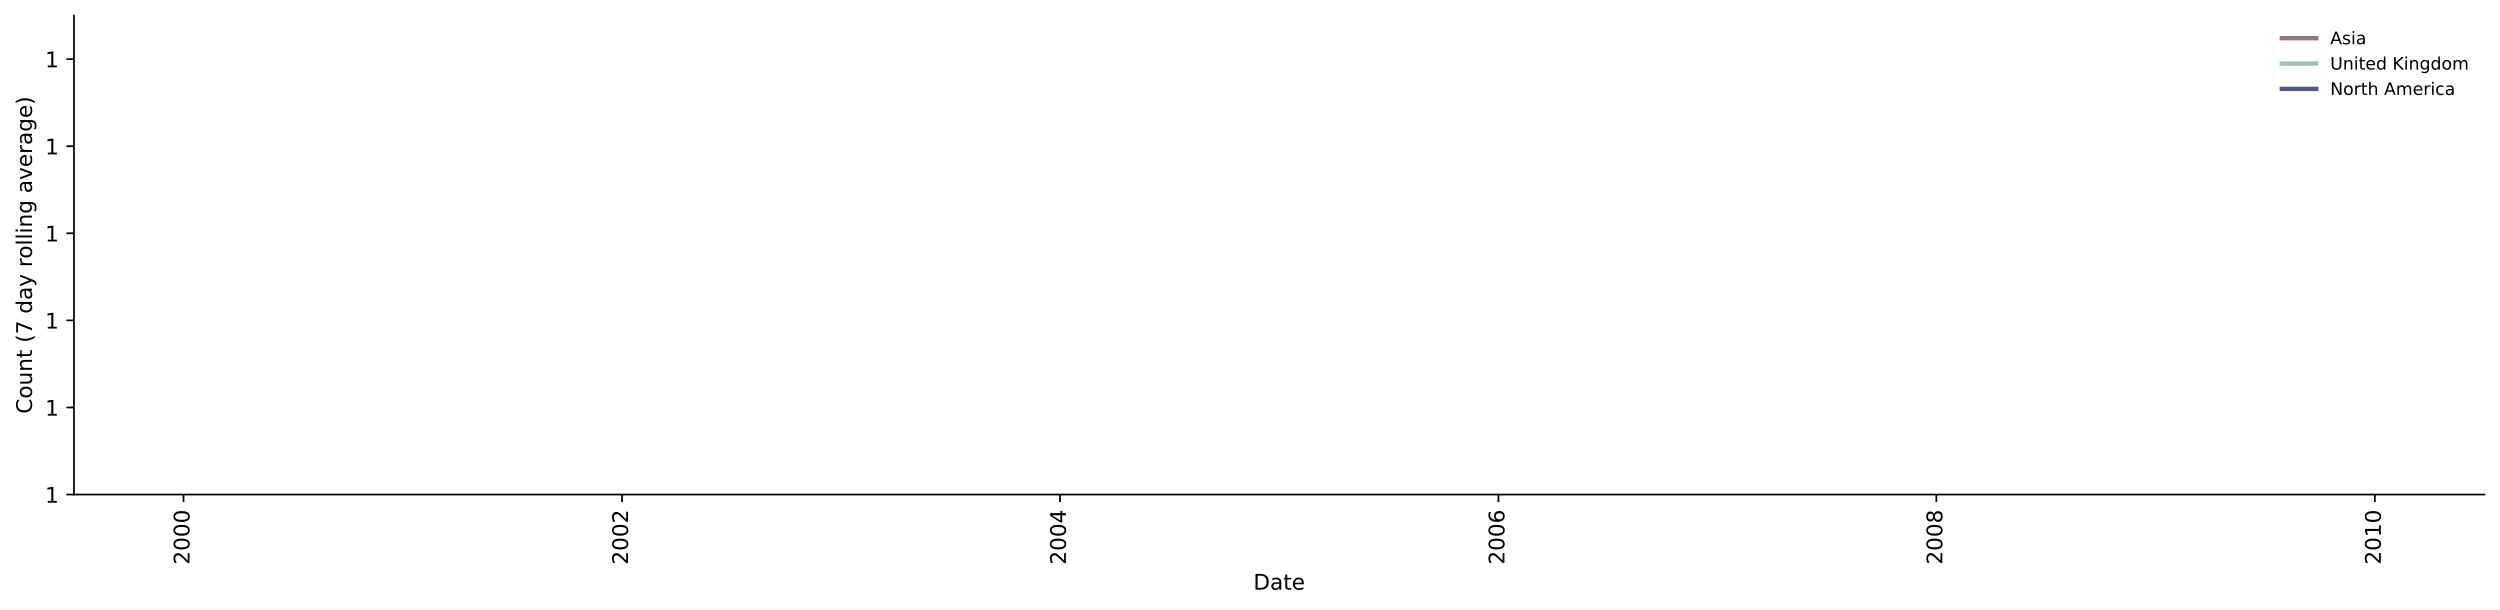
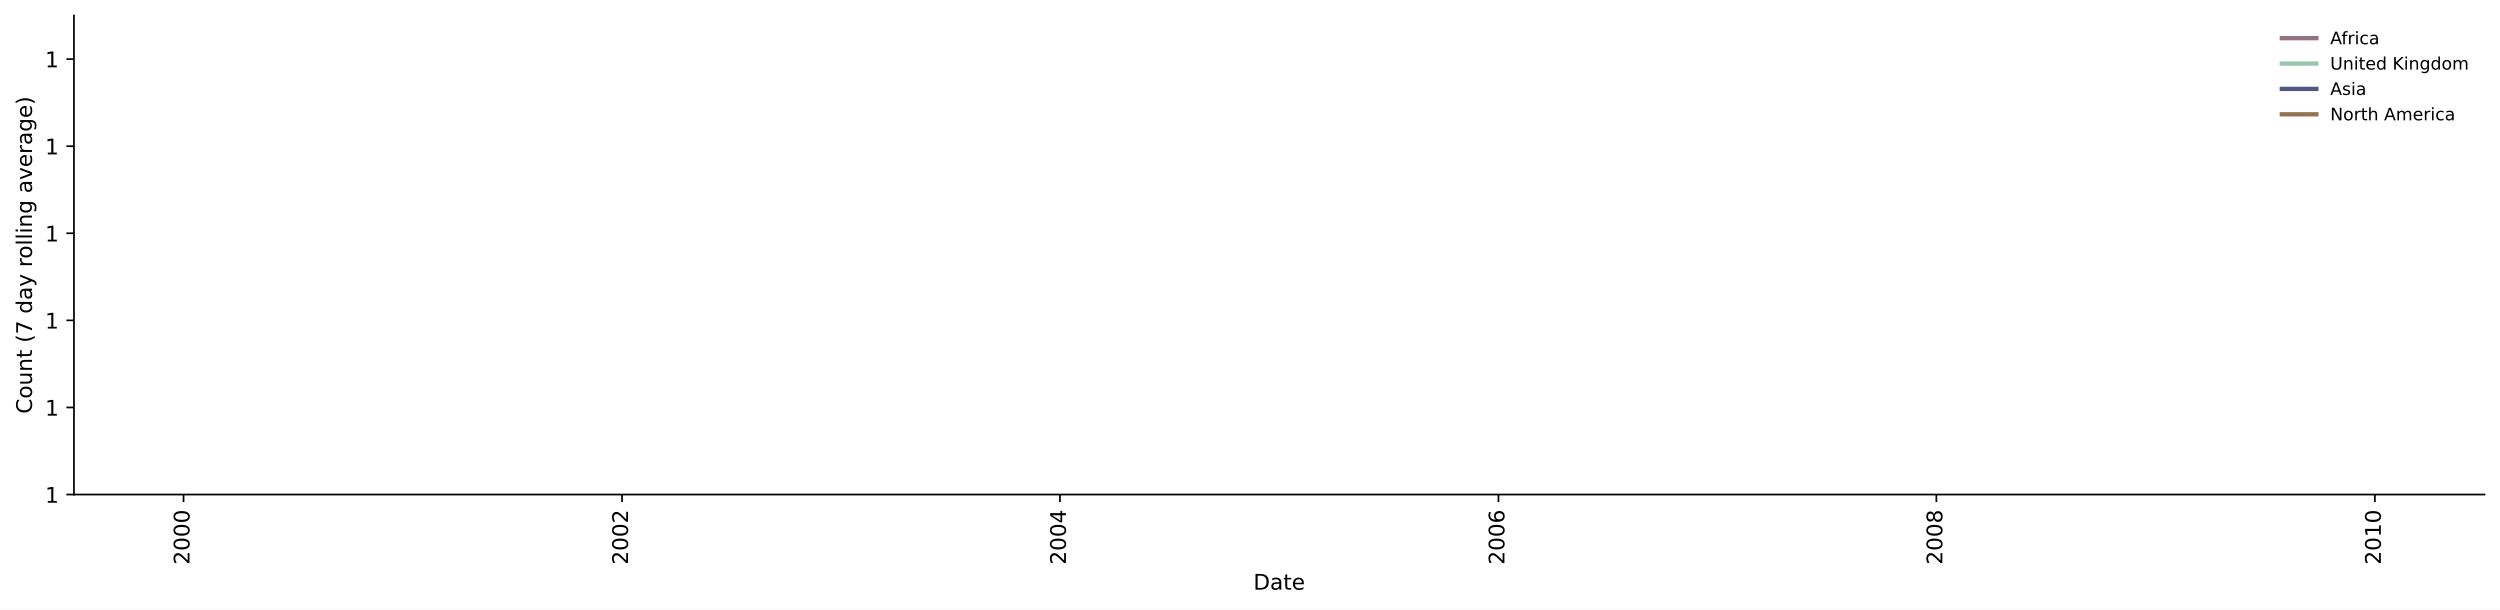
<svg xmlns="http://www.w3.org/2000/svg" xmlns:xlink="http://www.w3.org/1999/xlink" height="282.288pt" version="1.1" viewBox="0 0 1157.441 282.288" width="1157.441pt">
  <defs>
    <style type="text/css">*{stroke-linecap:butt;stroke-linejoin:round;}</style>
  </defs>
  <g id="figure_1">
    <g id="patch_1">
      <path d="M 0 282.288  L 1157.441 282.288  L 1157.441 0  L 0 0  z " style="fill:#ffffff;" />
    </g>
    <g id="axes_1">
      <g id="patch_2">
        <path d="M 34.241 228.96  L 1150.241 228.96  L 1150.241 7.2  L 34.241 7.2  z " style="fill:#ffffff;" />
      </g>
      <g id="matplotlib.axis_1">
        <g id="xtick_1">
          <g id="line2d_1">
            <defs>
-               <path d="M 0 0  L 0 3.5  " id="mbc00b364b7" style="stroke:#000000;stroke-width:0.8;" />
-             </defs>
-             <g>
-               <use style="stroke:#000000;stroke-width:0.8;" x="84.968" xlink:href="#mbc00b364b7" y="228.96" />
+               <path d="M 0 0  L 0 3.5  " id="me86b39a8fc" style="stroke:#000000;stroke-width:0.8;" />
+             </defs>
+             <g>
+               <use style="stroke:#000000;stroke-width:0.8;" x="84.968" xlink:href="#me86b39a8fc" y="228.96" />
            </g>
          </g>
          <g id="text_1">
            <g transform="translate(87.72727 261.41)rotate(-90)scale(0.1 -0.1)">
              <defs>
                <path d="M 1228 531  L 3431 531  L 3431 0  L 469 0  L 469 531  Q 828 903 1448 1529  Q 2069 2156 2228 2338  Q 2531 2678 2651 2914  Q 2772 3150 2772 3378  Q 2772 3750 2511 3984  Q 2250 4219 1831 4219  Q 1534 4219 1204 4116  Q 875 4013 500 3803  L 500 4441  Q 881 4594 1212 4672  Q 1544 4750 1819 4750  Q 2544 4750 2975 4387  Q 3406 4025 3406 3419  Q 3406 3131 3298 2873  Q 3191 2616 2906 2266  Q 2828 2175 2409 1742  Q 1991 1309 1228 531  z " id="DejaVuSans-32" transform="scale(0.015625)" />
                <path d="M 2034 4250  Q 1547 4250 1301 3770  Q 1056 3291 1056 2328  Q 1056 1369 1301 889  Q 1547 409 2034 409  Q 2525 409 2770 889  Q 3016 1369 3016 2328  Q 3016 3291 2770 3770  Q 2525 4250 2034 4250  z M 2034 4750  Q 2819 4750 3233 4129  Q 3647 3509 3647 2328  Q 3647 1150 3233 529  Q 2819 -91 2034 -91  Q 1250 -91 836 529  Q 422 1150 422 2328  Q 422 3509 836 4129  Q 1250 4750 2034 4750  z " id="DejaVuSans-30" transform="scale(0.015625)" />
              </defs>
              <use xlink:href="#DejaVuSans-32" />
              <use x="63.623" xlink:href="#DejaVuSans-30" />
              <use x="127.246" xlink:href="#DejaVuSans-30" />
              <use x="190.869" xlink:href="#DejaVuSans-30" />
            </g>
          </g>
        </g>
        <g id="xtick_2">
          <g id="line2d_2">
            <g>
-               <use style="stroke:#000000;stroke-width:0.8;" x="287.988" xlink:href="#mbc00b364b7" y="228.96" />
+               <use style="stroke:#000000;stroke-width:0.8;" x="287.988" xlink:href="#me86b39a8fc" y="228.96" />
            </g>
          </g>
          <g id="text_2">
            <g transform="translate(290.7475 261.41)rotate(-90)scale(0.1 -0.1)">
              <use xlink:href="#DejaVuSans-32" />
              <use x="63.623" xlink:href="#DejaVuSans-30" />
              <use x="127.246" xlink:href="#DejaVuSans-30" />
              <use x="190.869" xlink:href="#DejaVuSans-32" />
            </g>
          </g>
        </g>
        <g id="xtick_3">
          <g id="line2d_3">
            <g>
-               <use style="stroke:#000000;stroke-width:0.8;" x="490.731" xlink:href="#mbc00b364b7" y="228.96" />
+               <use style="stroke:#000000;stroke-width:0.8;" x="490.731" xlink:href="#me86b39a8fc" y="228.96" />
            </g>
          </g>
          <g id="text_3">
            <g transform="translate(493.4899 261.41)rotate(-90)scale(0.1 -0.1)">
              <defs>
                <path d="M 2419 4116  L 825 1625  L 2419 1625  L 2419 4116  z M 2253 4666  L 3047 4666  L 3047 1625  L 3713 1625  L 3713 1100  L 3047 1100  L 3047 0  L 2419 0  L 2419 1100  L 313 1100  L 313 1709  L 2253 4666  z " id="DejaVuSans-34" transform="scale(0.015625)" />
              </defs>
              <use xlink:href="#DejaVuSans-32" />
              <use x="63.623" xlink:href="#DejaVuSans-30" />
              <use x="127.246" xlink:href="#DejaVuSans-30" />
              <use x="190.869" xlink:href="#DejaVuSans-34" />
            </g>
          </g>
        </g>
        <g id="xtick_4">
          <g id="line2d_4">
            <g>
-               <use style="stroke:#000000;stroke-width:0.8;" x="693.751" xlink:href="#mbc00b364b7" y="228.96" />
+               <use style="stroke:#000000;stroke-width:0.8;" x="693.751" xlink:href="#me86b39a8fc" y="228.96" />
            </g>
          </g>
          <g id="text_4">
            <g transform="translate(696.5101 261.41)rotate(-90)scale(0.1 -0.1)">
              <defs>
                <path d="M 2113 2584  Q 1688 2584 1439 2293  Q 1191 2003 1191 1497  Q 1191 994 1439 701  Q 1688 409 2113 409  Q 2538 409 2786 701  Q 3034 994 3034 1497  Q 3034 2003 2786 2293  Q 2538 2584 2113 2584  z M 3366 4563  L 3366 3988  Q 3128 4100 2886 4159  Q 2644 4219 2406 4219  Q 1781 4219 1451 3797  Q 1122 3375 1075 2522  Q 1259 2794 1537 2939  Q 1816 3084 2150 3084  Q 2853 3084 3261 2657  Q 3669 2231 3669 1497  Q 3669 778 3244 343  Q 2819 -91 2113 -91  Q 1303 -91 875 529  Q 447 1150 447 2328  Q 447 3434 972 4092  Q 1497 4750 2381 4750  Q 2619 4750 2861 4703  Q 3103 4656 3366 4563  z " id="DejaVuSans-36" transform="scale(0.015625)" />
              </defs>
              <use xlink:href="#DejaVuSans-32" />
              <use x="63.623" xlink:href="#DejaVuSans-30" />
              <use x="127.246" xlink:href="#DejaVuSans-30" />
              <use x="190.869" xlink:href="#DejaVuSans-36" />
            </g>
          </g>
        </g>
        <g id="xtick_5">
          <g id="line2d_5">
            <g>
-               <use style="stroke:#000000;stroke-width:0.8;" x="896.493" xlink:href="#mbc00b364b7" y="228.96" />
+               <use style="stroke:#000000;stroke-width:0.8;" x="896.493" xlink:href="#me86b39a8fc" y="228.96" />
            </g>
          </g>
          <g id="text_5">
            <g transform="translate(899.2525 261.41)rotate(-90)scale(0.1 -0.1)">
              <defs>
                <path d="M 2034 2216  Q 1584 2216 1326 1975  Q 1069 1734 1069 1313  Q 1069 891 1326 650  Q 1584 409 2034 409  Q 2484 409 2743 651  Q 3003 894 3003 1313  Q 3003 1734 2745 1975  Q 2488 2216 2034 2216  z M 1403 2484  Q 997 2584 770 2862  Q 544 3141 544 3541  Q 544 4100 942 4425  Q 1341 4750 2034 4750  Q 2731 4750 3128 4425  Q 3525 4100 3525 3541  Q 3525 3141 3298 2862  Q 3072 2584 2669 2484  Q 3125 2378 3379 2068  Q 3634 1759 3634 1313  Q 3634 634 3220 271  Q 2806 -91 2034 -91  Q 1263 -91 848 271  Q 434 634 434 1313  Q 434 1759 690 2068  Q 947 2378 1403 2484  z M 1172 3481  Q 1172 3119 1398 2916  Q 1625 2713 2034 2713  Q 2441 2713 2670 2916  Q 2900 3119 2900 3481  Q 2900 3844 2670 4047  Q 2441 4250 2034 4250  Q 1625 4250 1398 4047  Q 1172 3844 1172 3481  z " id="DejaVuSans-38" transform="scale(0.015625)" />
              </defs>
              <use xlink:href="#DejaVuSans-32" />
              <use x="63.623" xlink:href="#DejaVuSans-30" />
              <use x="127.246" xlink:href="#DejaVuSans-30" />
              <use x="190.869" xlink:href="#DejaVuSans-38" />
            </g>
          </g>
        </g>
        <g id="xtick_6">
          <g id="line2d_6">
            <g>
-               <use style="stroke:#000000;stroke-width:0.8;" x="1099.513" xlink:href="#mbc00b364b7" y="228.96" />
+               <use style="stroke:#000000;stroke-width:0.8;" x="1099.513" xlink:href="#me86b39a8fc" y="228.96" />
            </g>
          </g>
          <g id="text_6">
            <g transform="translate(1102.273 261.41)rotate(-90)scale(0.1 -0.1)">
              <defs>
                <path d="M 794 531  L 1825 531  L 1825 4091  L 703 3866  L 703 4441  L 1819 4666  L 2450 4666  L 2450 531  L 3481 531  L 3481 0  L 794 0  L 794 531  z " id="DejaVuSans-31" transform="scale(0.015625)" />
              </defs>
              <use xlink:href="#DejaVuSans-32" />
              <use x="63.623" xlink:href="#DejaVuSans-30" />
              <use x="127.246" xlink:href="#DejaVuSans-31" />
              <use x="190.869" xlink:href="#DejaVuSans-30" />
            </g>
          </g>
        </g>
        <g id="text_7">
          <g transform="translate(580.2898 273.0084)scale(0.1 -0.1)">
            <defs>
              <path d="M 1259 4147  L 1259 519  L 2022 519  Q 2988 519 3436 956  Q 3884 1394 3884 2338  Q 3884 3275 3436 3711  Q 2988 4147 2022 4147  L 1259 4147  z M 628 4666  L 1925 4666  Q 3281 4666 3915 4102  Q 4550 3538 4550 2338  Q 4550 1131 3912 565  Q 3275 0 1925 0  L 628 0  L 628 4666  z " id="DejaVuSans-44" transform="scale(0.015625)" />
              <path d="M 2194 1759  Q 1497 1759 1228 1600  Q 959 1441 959 1056  Q 959 750 1161 570  Q 1363 391 1709 391  Q 2188 391 2477 730  Q 2766 1069 2766 1631  L 2766 1759  L 2194 1759  z M 3341 1997  L 3341 0  L 2766 0  L 2766 531  Q 2569 213 2275 61  Q 1981 -91 1556 -91  Q 1019 -91 701 211  Q 384 513 384 1019  Q 384 1609 779 1909  Q 1175 2209 1959 2209  L 2766 2209  L 2766 2266  Q 2766 2663 2505 2880  Q 2244 3097 1772 3097  Q 1472 3097 1187 3025  Q 903 2953 641 2809  L 641 3341  Q 956 3463 1253 3523  Q 1550 3584 1831 3584  Q 2591 3584 2966 3190  Q 3341 2797 3341 1997  z " id="DejaVuSans-61" transform="scale(0.015625)" />
              <path d="M 1172 4494  L 1172 3500  L 2356 3500  L 2356 3053  L 1172 3053  L 1172 1153  Q 1172 725 1289 603  Q 1406 481 1766 481  L 2356 481  L 2356 0  L 1766 0  Q 1100 0 847 248  Q 594 497 594 1153  L 594 3053  L 172 3053  L 172 3500  L 594 3500  L 594 4494  L 1172 4494  z " id="DejaVuSans-74" transform="scale(0.015625)" />
              <path d="M 3597 1894  L 3597 1613  L 953 1613  Q 991 1019 1311 708  Q 1631 397 2203 397  Q 2534 397 2845 478  Q 3156 559 3463 722  L 3463 178  Q 3153 47 2828 -22  Q 2503 -91 2169 -91  Q 1331 -91 842 396  Q 353 884 353 1716  Q 353 2575 817 3079  Q 1281 3584 2069 3584  Q 2775 3584 3186 3129  Q 3597 2675 3597 1894  z M 3022 2063  Q 3016 2534 2758 2815  Q 2500 3097 2075 3097  Q 1594 3097 1305 2825  Q 1016 2553 972 2059  L 3022 2063  z " id="DejaVuSans-65" transform="scale(0.015625)" />
            </defs>
            <use xlink:href="#DejaVuSans-44" />
            <use x="77.002" xlink:href="#DejaVuSans-61" />
            <use x="138.281" xlink:href="#DejaVuSans-74" />
            <use x="177.49" xlink:href="#DejaVuSans-65" />
          </g>
        </g>
      </g>
      <g id="matplotlib.axis_2">
        <g id="ytick_1">
          <g id="line2d_7">
            <defs>
-               <path d="M 0 0  L -3.5 0  " id="m8c4d7f4666" style="stroke:#000000;stroke-width:0.8;" />
-             </defs>
-             <g>
-               <use style="stroke:#000000;stroke-width:0.8;" x="34.241" xlink:href="#m8c4d7f4666" y="228.96" />
+               <path d="M 0 0  L -3.5 0  " id="m728938c31e" style="stroke:#000000;stroke-width:0.8;" />
+             </defs>
+             <g>
+               <use style="stroke:#000000;stroke-width:0.8;" x="34.241" xlink:href="#m728938c31e" y="228.96" />
            </g>
          </g>
          <g id="text_8">
            <g transform="translate(20.87813 232.7592)scale(0.1 -0.1)">
              <use xlink:href="#DejaVuSans-31" />
            </g>
          </g>
        </g>
        <g id="ytick_2">
          <g id="line2d_8">
            <g>
-               <use style="stroke:#000000;stroke-width:0.8;" x="34.241" xlink:href="#m8c4d7f4666" y="188.64" />
+               <use style="stroke:#000000;stroke-width:0.8;" x="34.241" xlink:href="#m728938c31e" y="188.64" />
            </g>
          </g>
          <g id="text_9">
            <g transform="translate(20.87813 192.4392)scale(0.1 -0.1)">
              <use xlink:href="#DejaVuSans-31" />
            </g>
          </g>
        </g>
        <g id="ytick_3">
          <g id="line2d_9">
            <g>
-               <use style="stroke:#000000;stroke-width:0.8;" x="34.241" xlink:href="#m8c4d7f4666" y="148.32" />
+               <use style="stroke:#000000;stroke-width:0.8;" x="34.241" xlink:href="#m728938c31e" y="148.32" />
            </g>
          </g>
          <g id="text_10">
            <g transform="translate(20.87813 152.1192)scale(0.1 -0.1)">
              <use xlink:href="#DejaVuSans-31" />
            </g>
          </g>
        </g>
        <g id="ytick_4">
          <g id="line2d_10">
            <g>
-               <use style="stroke:#000000;stroke-width:0.8;" x="34.241" xlink:href="#m8c4d7f4666" y="108" />
+               <use style="stroke:#000000;stroke-width:0.8;" x="34.241" xlink:href="#m728938c31e" y="108" />
            </g>
          </g>
          <g id="text_11">
            <g transform="translate(20.87813 111.7992)scale(0.1 -0.1)">
              <use xlink:href="#DejaVuSans-31" />
            </g>
          </g>
        </g>
        <g id="ytick_5">
          <g id="line2d_11">
            <g>
-               <use style="stroke:#000000;stroke-width:0.8;" x="34.241" xlink:href="#m8c4d7f4666" y="67.68" />
+               <use style="stroke:#000000;stroke-width:0.8;" x="34.241" xlink:href="#m728938c31e" y="67.68" />
            </g>
          </g>
          <g id="text_12">
            <g transform="translate(20.87813 71.47922)scale(0.1 -0.1)">
              <use xlink:href="#DejaVuSans-31" />
            </g>
          </g>
        </g>
        <g id="ytick_6">
          <g id="line2d_12">
            <g>
-               <use style="stroke:#000000;stroke-width:0.8;" x="34.241" xlink:href="#m8c4d7f4666" y="27.36" />
+               <use style="stroke:#000000;stroke-width:0.8;" x="34.241" xlink:href="#m728938c31e" y="27.36" />
            </g>
          </g>
          <g id="text_13">
            <g transform="translate(20.87813 31.15922)scale(0.1 -0.1)">
              <use xlink:href="#DejaVuSans-31" />
            </g>
          </g>
        </g>
        <g id="text_14">
          <g transform="translate(14.79844 191.548)rotate(-90)scale(0.1 -0.1)">
            <defs>
              <path d="M 4122 4306  L 4122 3641  Q 3803 3938 3442 4084  Q 3081 4231 2675 4231  Q 1875 4231 1450 3742  Q 1025 3253 1025 2328  Q 1025 1406 1450 917  Q 1875 428 2675 428  Q 3081 428 3442 575  Q 3803 722 4122 1019  L 4122 359  Q 3791 134 3420 21  Q 3050 -91 2638 -91  Q 1578 -91 968 557  Q 359 1206 359 2328  Q 359 3453 968 4101  Q 1578 4750 2638 4750  Q 3056 4750 3426 4639  Q 3797 4528 4122 4306  z " id="DejaVuSans-43" transform="scale(0.015625)" />
              <path d="M 1959 3097  Q 1497 3097 1228 2736  Q 959 2375 959 1747  Q 959 1119 1226 758  Q 1494 397 1959 397  Q 2419 397 2687 759  Q 2956 1122 2956 1747  Q 2956 2369 2687 2733  Q 2419 3097 1959 3097  z M 1959 3584  Q 2709 3584 3137 3096  Q 3566 2609 3566 1747  Q 3566 888 3137 398  Q 2709 -91 1959 -91  Q 1206 -91 779 398  Q 353 888 353 1747  Q 353 2609 779 3096  Q 1206 3584 1959 3584  z " id="DejaVuSans-6f" transform="scale(0.015625)" />
              <path d="M 544 1381  L 544 3500  L 1119 3500  L 1119 1403  Q 1119 906 1312 657  Q 1506 409 1894 409  Q 2359 409 2629 706  Q 2900 1003 2900 1516  L 2900 3500  L 3475 3500  L 3475 0  L 2900 0  L 2900 538  Q 2691 219 2414 64  Q 2138 -91 1772 -91  Q 1169 -91 856 284  Q 544 659 544 1381  z M 1991 3584  L 1991 3584  z " id="DejaVuSans-75" transform="scale(0.015625)" />
              <path d="M 3513 2113  L 3513 0  L 2938 0  L 2938 2094  Q 2938 2591 2744 2837  Q 2550 3084 2163 3084  Q 1697 3084 1428 2787  Q 1159 2491 1159 1978  L 1159 0  L 581 0  L 581 3500  L 1159 3500  L 1159 2956  Q 1366 3272 1645 3428  Q 1925 3584 2291 3584  Q 2894 3584 3203 3211  Q 3513 2838 3513 2113  z " id="DejaVuSans-6e" transform="scale(0.015625)" />
              <path id="DejaVuSans-20" transform="scale(0.015625)" />
              <path d="M 1984 4856  Q 1566 4138 1362 3434  Q 1159 2731 1159 2009  Q 1159 1288 1364 580  Q 1569 -128 1984 -844  L 1484 -844  Q 1016 -109 783 600  Q 550 1309 550 2009  Q 550 2706 781 3412  Q 1013 4119 1484 4856  L 1984 4856  z " id="DejaVuSans-28" transform="scale(0.015625)" />
              <path d="M 525 4666  L 3525 4666  L 3525 4397  L 1831 0  L 1172 0  L 2766 4134  L 525 4134  L 525 4666  z " id="DejaVuSans-37" transform="scale(0.015625)" />
              <path d="M 2906 2969  L 2906 4863  L 3481 4863  L 3481 0  L 2906 0  L 2906 525  Q 2725 213 2448 61  Q 2172 -91 1784 -91  Q 1150 -91 751 415  Q 353 922 353 1747  Q 353 2572 751 3078  Q 1150 3584 1784 3584  Q 2172 3584 2448 3432  Q 2725 3281 2906 2969  z M 947 1747  Q 947 1113 1208 752  Q 1469 391 1925 391  Q 2381 391 2643 752  Q 2906 1113 2906 1747  Q 2906 2381 2643 2742  Q 2381 3103 1925 3103  Q 1469 3103 1208 2742  Q 947 2381 947 1747  z " id="DejaVuSans-64" transform="scale(0.015625)" />
              <path d="M 2059 -325  Q 1816 -950 1584 -1140  Q 1353 -1331 966 -1331  L 506 -1331  L 506 -850  L 844 -850  Q 1081 -850 1212 -737  Q 1344 -625 1503 -206  L 1606 56  L 191 3500  L 800 3500  L 1894 763  L 2988 3500  L 3597 3500  L 2059 -325  z " id="DejaVuSans-79" transform="scale(0.015625)" />
              <path d="M 2631 2963  Q 2534 3019 2420 3045  Q 2306 3072 2169 3072  Q 1681 3072 1420 2755  Q 1159 2438 1159 1844  L 1159 0  L 581 0  L 581 3500  L 1159 3500  L 1159 2956  Q 1341 3275 1631 3429  Q 1922 3584 2338 3584  Q 2397 3584 2469 3576  Q 2541 3569 2628 3553  L 2631 2963  z " id="DejaVuSans-72" transform="scale(0.015625)" />
              <path d="M 603 4863  L 1178 4863  L 1178 0  L 603 0  L 603 4863  z " id="DejaVuSans-6c" transform="scale(0.015625)" />
              <path d="M 603 3500  L 1178 3500  L 1178 0  L 603 0  L 603 3500  z M 603 4863  L 1178 4863  L 1178 4134  L 603 4134  L 603 4863  z " id="DejaVuSans-69" transform="scale(0.015625)" />
              <path d="M 2906 1791  Q 2906 2416 2648 2759  Q 2391 3103 1925 3103  Q 1463 3103 1205 2759  Q 947 2416 947 1791  Q 947 1169 1205 825  Q 1463 481 1925 481  Q 2391 481 2648 825  Q 2906 1169 2906 1791  z M 3481 434  Q 3481 -459 3084 -895  Q 2688 -1331 1869 -1331  Q 1566 -1331 1297 -1286  Q 1028 -1241 775 -1147  L 775 -588  Q 1028 -725 1275 -790  Q 1522 -856 1778 -856  Q 2344 -856 2625 -561  Q 2906 -266 2906 331  L 2906 616  Q 2728 306 2450 153  Q 2172 0 1784 0  Q 1141 0 747 490  Q 353 981 353 1791  Q 353 2603 747 3093  Q 1141 3584 1784 3584  Q 2172 3584 2450 3431  Q 2728 3278 2906 2969  L 2906 3500  L 3481 3500  L 3481 434  z " id="DejaVuSans-67" transform="scale(0.015625)" />
              <path d="M 191 3500  L 800 3500  L 1894 563  L 2988 3500  L 3597 3500  L 2284 0  L 1503 0  L 191 3500  z " id="DejaVuSans-76" transform="scale(0.015625)" />
              <path d="M 513 4856  L 1013 4856  Q 1481 4119 1714 3412  Q 1947 2706 1947 2009  Q 1947 1309 1714 600  Q 1481 -109 1013 -844  L 513 -844  Q 928 -128 1133 580  Q 1338 1288 1338 2009  Q 1338 2731 1133 3434  Q 928 4138 513 4856  z " id="DejaVuSans-29" transform="scale(0.015625)" />
            </defs>
            <use xlink:href="#DejaVuSans-43" />
            <use x="69.824" xlink:href="#DejaVuSans-6f" />
            <use x="131.006" xlink:href="#DejaVuSans-75" />
            <use x="194.385" xlink:href="#DejaVuSans-6e" />
            <use x="257.764" xlink:href="#DejaVuSans-74" />
            <use x="296.973" xlink:href="#DejaVuSans-20" />
            <use x="328.76" xlink:href="#DejaVuSans-28" />
            <use x="367.773" xlink:href="#DejaVuSans-37" />
            <use x="431.396" xlink:href="#DejaVuSans-20" />
            <use x="463.184" xlink:href="#DejaVuSans-64" />
            <use x="526.66" xlink:href="#DejaVuSans-61" />
            <use x="587.939" xlink:href="#DejaVuSans-79" />
            <use x="647.119" xlink:href="#DejaVuSans-20" />
            <use x="678.906" xlink:href="#DejaVuSans-72" />
            <use x="717.77" xlink:href="#DejaVuSans-6f" />
            <use x="778.951" xlink:href="#DejaVuSans-6c" />
            <use x="806.734" xlink:href="#DejaVuSans-6c" />
            <use x="834.518" xlink:href="#DejaVuSans-69" />
            <use x="862.301" xlink:href="#DejaVuSans-6e" />
            <use x="925.68" xlink:href="#DejaVuSans-67" />
            <use x="989.156" xlink:href="#DejaVuSans-20" />
            <use x="1020.943" xlink:href="#DejaVuSans-61" />
            <use x="1082.223" xlink:href="#DejaVuSans-76" />
            <use x="1141.402" xlink:href="#DejaVuSans-65" />
            <use x="1202.926" xlink:href="#DejaVuSans-72" />
            <use x="1244.039" xlink:href="#DejaVuSans-61" />
            <use x="1305.318" xlink:href="#DejaVuSans-67" />
            <use x="1368.795" xlink:href="#DejaVuSans-65" />
            <use x="1430.318" xlink:href="#DejaVuSans-29" />
          </g>
        </g>
      </g>
      <g id="line2d_13">
-         <path clip-path="url(#pa7505d4cc9)" style="fill:none;stroke:#947383;stroke-linecap:square;stroke-width:2;" />
+         <path clip-path="url(#p02ab200c86)" style="fill:none;stroke:#947383;stroke-linecap:square;stroke-width:2;" />
      </g>
      <g id="line2d_14">
-         <path clip-path="url(#pa7505d4cc9)" style="fill:none;stroke:#96c6ad;stroke-linecap:square;stroke-width:2;" />
+         <path clip-path="url(#p02ab200c86)" style="fill:none;stroke:#96c6ad;stroke-linecap:square;stroke-width:2;" />
      </g>
      <g id="line2d_15">
-         <path clip-path="url(#pa7505d4cc9)" style="fill:none;stroke:#525886;stroke-linecap:square;stroke-width:2;" />
+         <path clip-path="url(#p02ab200c86)" style="fill:none;stroke:#525886;stroke-linecap:square;stroke-width:2;" />
+       </g>
+       <g id="line2d_16">
+         <path clip-path="url(#p02ab200c86)" style="fill:none;stroke:#937252;stroke-linecap:square;stroke-width:2;" />
      </g>
      <g id="patch_3">
        <path d="M 34.241 228.96  L 34.241 7.2  " style="fill:none;stroke:#000000;stroke-linecap:square;stroke-linejoin:miter;stroke-width:0.8;" />
      </g>
      <g id="patch_4">
        <path d="M 34.241 228.96  L 1150.241 228.96  " style="fill:none;stroke:#000000;stroke-linecap:square;stroke-linejoin:miter;stroke-width:0.8;" />
      </g>
      <g id="legend_1">
-         <g id="line2d_16">
+         <g id="line2d_17">
          <path d="M 1056.429 17.679  L 1072.429 17.679  " style="fill:none;stroke:#947383;stroke-linecap:square;stroke-width:2;" />
        </g>
-         <g id="line2d_17" />
+         <g id="line2d_18" />
        <g id="text_15">
          <g transform="translate(1078.829 20.47875)scale(0.08 -0.08)">
            <defs>
              <path d="M 2188 4044  L 1331 1722  L 3047 1722  L 2188 4044  z M 1831 4666  L 2547 4666  L 4325 0  L 3669 0  L 3244 1197  L 1141 1197  L 716 0  L 50 0  L 1831 4666  z " id="DejaVuSans-41" transform="scale(0.015625)" />
-               <path d="M 2834 3397  L 2834 2853  Q 2591 2978 2328 3040  Q 2066 3103 1784 3103  Q 1356 3103 1142 2972  Q 928 2841 928 2578  Q 928 2378 1081 2264  Q 1234 2150 1697 2047  L 1894 2003  Q 2506 1872 2764 1633  Q 3022 1394 3022 966  Q 3022 478 2636 193  Q 2250 -91 1575 -91  Q 1294 -91 989 -36  Q 684 19 347 128  L 347 722  Q 666 556 975 473  Q 1284 391 1588 391  Q 1994 391 2212 530  Q 2431 669 2431 922  Q 2431 1156 2273 1281  Q 2116 1406 1581 1522  L 1381 1569  Q 847 1681 609 1914  Q 372 2147 372 2553  Q 372 3047 722 3315  Q 1072 3584 1716 3584  Q 2034 3584 2315 3537  Q 2597 3491 2834 3397  z " id="DejaVuSans-73" transform="scale(0.015625)" />
+               <path d="M 2375 4863  L 2375 4384  L 1825 4384  Q 1516 4384 1395 4259  Q 1275 4134 1275 3809  L 1275 3500  L 2222 3500  L 2222 3053  L 1275 3053  L 1275 0  L 697 0  L 697 3053  L 147 3053  L 147 3500  L 697 3500  L 697 3744  Q 697 4328 969 4595  Q 1241 4863 1831 4863  L 2375 4863  z " id="DejaVuSans-66" transform="scale(0.015625)" />
+               <path d="M 3122 3366  L 3122 2828  Q 2878 2963 2633 3030  Q 2388 3097 2138 3097  Q 1578 3097 1268 2742  Q 959 2388 959 1747  Q 959 1106 1268 751  Q 1578 397 2138 397  Q 2388 397 2633 464  Q 2878 531 3122 666  L 3122 134  Q 2881 22 2623 -34  Q 2366 -91 2075 -91  Q 1284 -91 818 406  Q 353 903 353 1747  Q 353 2603 823 3093  Q 1294 3584 2113 3584  Q 2378 3584 2631 3529  Q 2884 3475 3122 3366  z " id="DejaVuSans-63" transform="scale(0.015625)" />
            </defs>
            <use xlink:href="#DejaVuSans-41" />
-             <use x="68.408" xlink:href="#DejaVuSans-73" />
-             <use x="120.508" xlink:href="#DejaVuSans-69" />
-             <use x="148.291" xlink:href="#DejaVuSans-61" />
-           </g>
-         </g>
-         <g id="line2d_18">
+             <use x="64.783" xlink:href="#DejaVuSans-66" />
+             <use x="99.988" xlink:href="#DejaVuSans-72" />
+             <use x="141.102" xlink:href="#DejaVuSans-69" />
+             <use x="168.885" xlink:href="#DejaVuSans-63" />
+             <use x="223.865" xlink:href="#DejaVuSans-61" />
+           </g>
+         </g>
+         <g id="line2d_19">
          <path d="M 1056.429 29.421  L 1072.429 29.421  " style="fill:none;stroke:#96c6ad;stroke-linecap:square;stroke-width:2;" />
        </g>
-         <g id="line2d_19" />
+         <g id="line2d_20" />
        <g id="text_16">
          <g transform="translate(1078.829 32.22125)scale(0.08 -0.08)">
            <defs>
              <path d="M 556 4666  L 1191 4666  L 1191 1831  Q 1191 1081 1462 751  Q 1734 422 2344 422  Q 2950 422 3222 751  Q 3494 1081 3494 1831  L 3494 4666  L 4128 4666  L 4128 1753  Q 4128 841 3676 375  Q 3225 -91 2344 -91  Q 1459 -91 1007 375  Q 556 841 556 1753  L 556 4666  z " id="DejaVuSans-55" transform="scale(0.015625)" />
              <path d="M 628 4666  L 1259 4666  L 1259 2694  L 3353 4666  L 4166 4666  L 1850 2491  L 4331 0  L 3500 0  L 1259 2247  L 1259 0  L 628 0  L 628 4666  z " id="DejaVuSans-4b" transform="scale(0.015625)" />
              <path d="M 3328 2828  Q 3544 3216 3844 3400  Q 4144 3584 4550 3584  Q 5097 3584 5394 3201  Q 5691 2819 5691 2113  L 5691 0  L 5113 0  L 5113 2094  Q 5113 2597 4934 2840  Q 4756 3084 4391 3084  Q 3944 3084 3684 2787  Q 3425 2491 3425 1978  L 3425 0  L 2847 0  L 2847 2094  Q 2847 2600 2669 2842  Q 2491 3084 2119 3084  Q 1678 3084 1418 2786  Q 1159 2488 1159 1978  L 1159 0  L 581 0  L 581 3500  L 1159 3500  L 1159 2956  Q 1356 3278 1631 3431  Q 1906 3584 2284 3584  Q 2666 3584 2933 3390  Q 3200 3197 3328 2828  z " id="DejaVuSans-6d" transform="scale(0.015625)" />
            </defs>
            <use xlink:href="#DejaVuSans-55" />
            <use x="73.193" xlink:href="#DejaVuSans-6e" />
            <use x="136.572" xlink:href="#DejaVuSans-69" />
            <use x="164.355" xlink:href="#DejaVuSans-74" />
            <use x="203.564" xlink:href="#DejaVuSans-65" />
            <use x="265.088" xlink:href="#DejaVuSans-64" />
            <use x="328.564" xlink:href="#DejaVuSans-20" />
            <use x="360.352" xlink:href="#DejaVuSans-4b" />
            <use x="425.928" xlink:href="#DejaVuSans-69" />
            <use x="453.711" xlink:href="#DejaVuSans-6e" />
            <use x="517.09" xlink:href="#DejaVuSans-67" />
            <use x="580.566" xlink:href="#DejaVuSans-64" />
            <use x="644.043" xlink:href="#DejaVuSans-6f" />
            <use x="705.225" xlink:href="#DejaVuSans-6d" />
          </g>
        </g>
-         <g id="line2d_20">
+         <g id="line2d_21">
          <path d="M 1056.429 41.164  L 1072.429 41.164  " style="fill:none;stroke:#525886;stroke-linecap:square;stroke-width:2;" />
        </g>
-         <g id="line2d_21" />
+         <g id="line2d_22" />
        <g id="text_17">
          <g transform="translate(1078.829 43.96375)scale(0.08 -0.08)">
            <defs>
+               <path d="M 2834 3397  L 2834 2853  Q 2591 2978 2328 3040  Q 2066 3103 1784 3103  Q 1356 3103 1142 2972  Q 928 2841 928 2578  Q 928 2378 1081 2264  Q 1234 2150 1697 2047  L 1894 2003  Q 2506 1872 2764 1633  Q 3022 1394 3022 966  Q 3022 478 2636 193  Q 2250 -91 1575 -91  Q 1294 -91 989 -36  Q 684 19 347 128  L 347 722  Q 666 556 975 473  Q 1284 391 1588 391  Q 1994 391 2212 530  Q 2431 669 2431 922  Q 2431 1156 2273 1281  Q 2116 1406 1581 1522  L 1381 1569  Q 847 1681 609 1914  Q 372 2147 372 2553  Q 372 3047 722 3315  Q 1072 3584 1716 3584  Q 2034 3584 2315 3537  Q 2597 3491 2834 3397  z " id="DejaVuSans-73" transform="scale(0.015625)" />
+             </defs>
+             <use xlink:href="#DejaVuSans-41" />
+             <use x="68.408" xlink:href="#DejaVuSans-73" />
+             <use x="120.508" xlink:href="#DejaVuSans-69" />
+             <use x="148.291" xlink:href="#DejaVuSans-61" />
+           </g>
+         </g>
+         <g id="line2d_23">
+           <path d="M 1056.429 52.906  L 1072.429 52.906  " style="fill:none;stroke:#937252;stroke-linecap:square;stroke-width:2;" />
+         </g>
+         <g id="line2d_24" />
+         <g id="text_18">
+           <g transform="translate(1078.829 55.70625)scale(0.08 -0.08)">
+             <defs>
              <path d="M 628 4666  L 1478 4666  L 3547 763  L 3547 4666  L 4159 4666  L 4159 0  L 3309 0  L 1241 3903  L 1241 0  L 628 0  L 628 4666  z " id="DejaVuSans-4e" transform="scale(0.015625)" />
              <path d="M 3513 2113  L 3513 0  L 2938 0  L 2938 2094  Q 2938 2591 2744 2837  Q 2550 3084 2163 3084  Q 1697 3084 1428 2787  Q 1159 2491 1159 1978  L 1159 0  L 581 0  L 581 4863  L 1159 4863  L 1159 2956  Q 1366 3272 1645 3428  Q 1925 3584 2291 3584  Q 2894 3584 3203 3211  Q 3513 2838 3513 2113  z " id="DejaVuSans-68" transform="scale(0.015625)" />
-               <path d="M 3122 3366  L 3122 2828  Q 2878 2963 2633 3030  Q 2388 3097 2138 3097  Q 1578 3097 1268 2742  Q 959 2388 959 1747  Q 959 1106 1268 751  Q 1578 397 2138 397  Q 2388 397 2633 464  Q 2878 531 3122 666  L 3122 134  Q 2881 22 2623 -34  Q 2366 -91 2075 -91  Q 1284 -91 818 406  Q 353 903 353 1747  Q 353 2603 823 3093  Q 1294 3584 2113 3584  Q 2378 3584 2631 3529  Q 2884 3475 3122 3366  z " id="DejaVuSans-63" transform="scale(0.015625)" />
            </defs>
            <use xlink:href="#DejaVuSans-4e" />
            <use x="74.805" xlink:href="#DejaVuSans-6f" />
            <use x="135.986" xlink:href="#DejaVuSans-72" />
            <use x="177.1" xlink:href="#DejaVuSans-74" />
            <use x="216.309" xlink:href="#DejaVuSans-68" />
            <use x="279.688" xlink:href="#DejaVuSans-20" />
            <use x="311.475" xlink:href="#DejaVuSans-41" />
            <use x="379.883" xlink:href="#DejaVuSans-6d" />
            <use x="477.295" xlink:href="#DejaVuSans-65" />
            <use x="538.818" xlink:href="#DejaVuSans-72" />
            <use x="579.932" xlink:href="#DejaVuSans-69" />
            <use x="607.715" xlink:href="#DejaVuSans-63" />
            <use x="662.695" xlink:href="#DejaVuSans-61" />
          </g>
        </g>
      </g>
    </g>
  </g>
  <defs>
-     <clipPath id="pa7505d4cc9">
+     <clipPath id="p02ab200c86">
      <rect height="221.76" width="1116" x="34.241" y="7.2" />
    </clipPath>
  </defs>
</svg>
